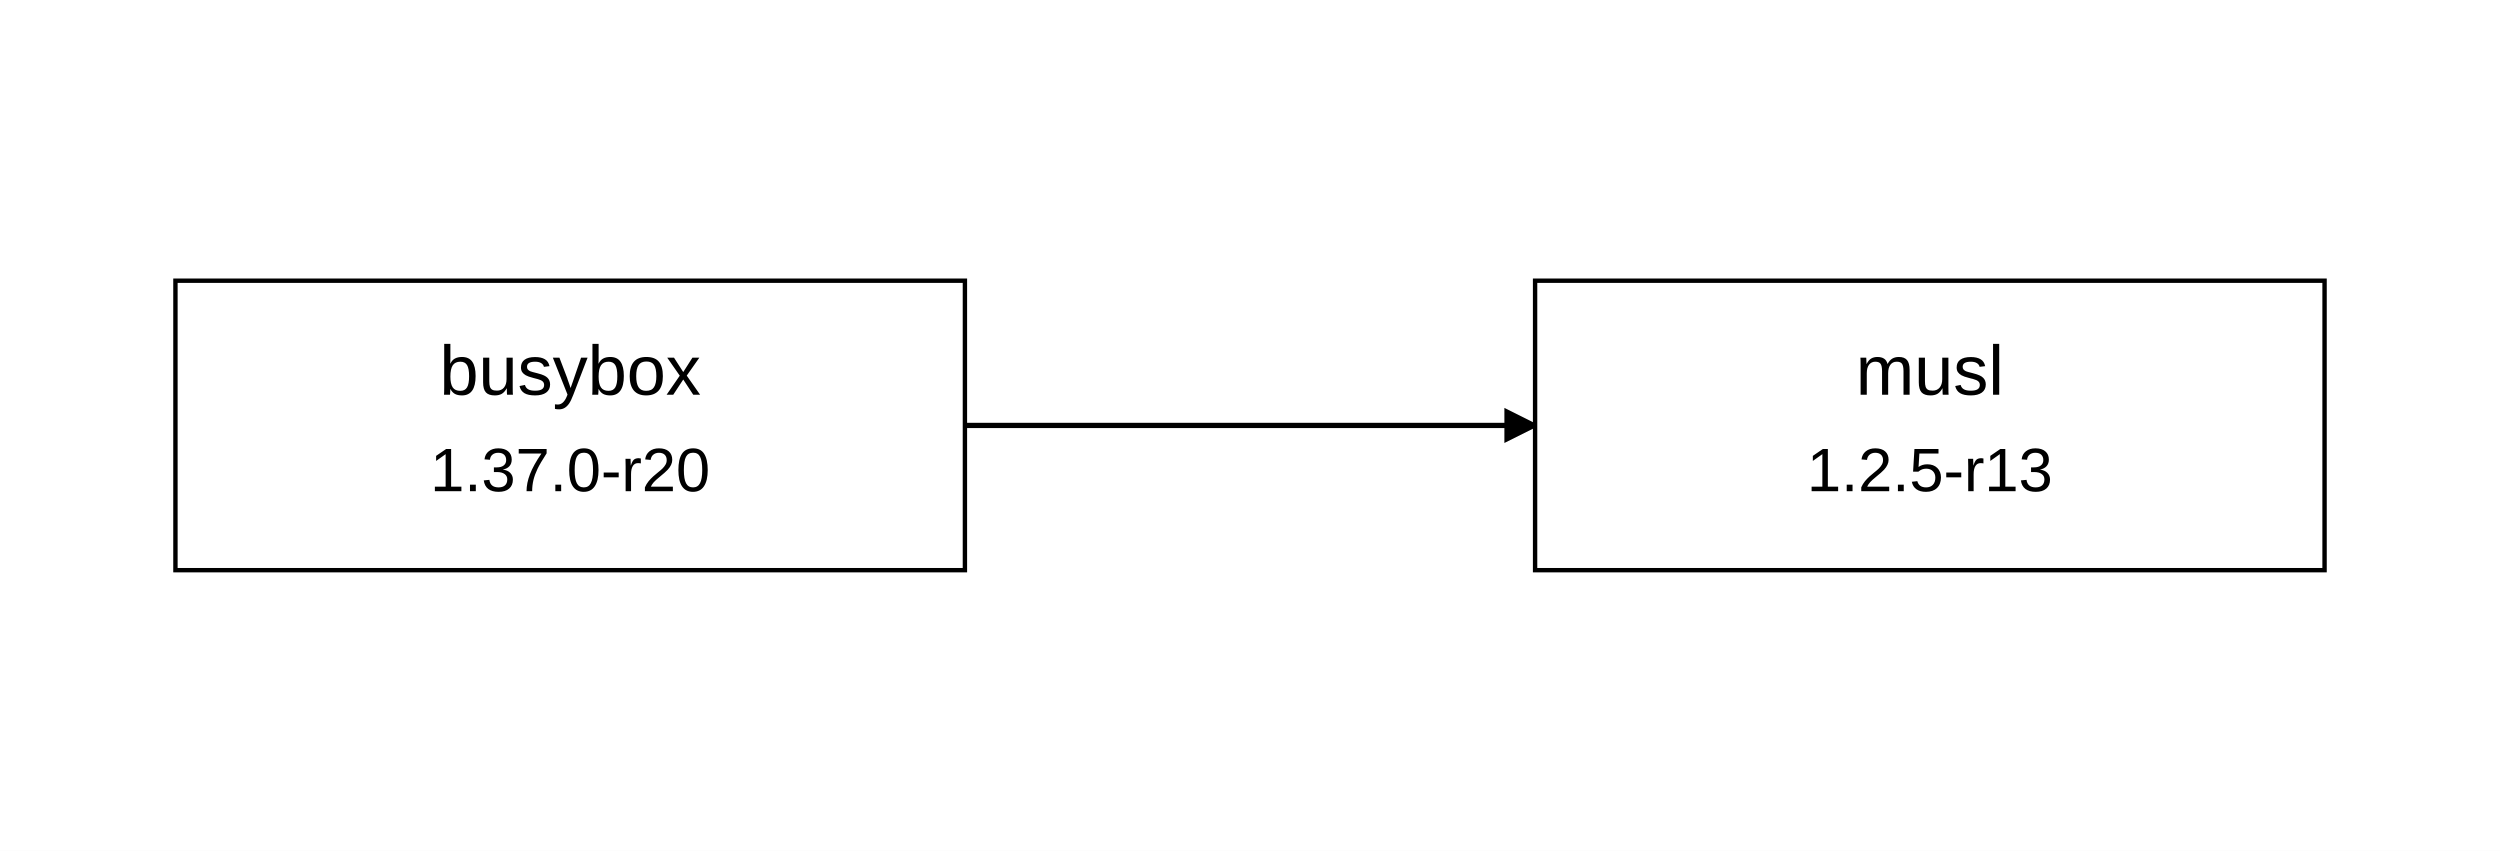
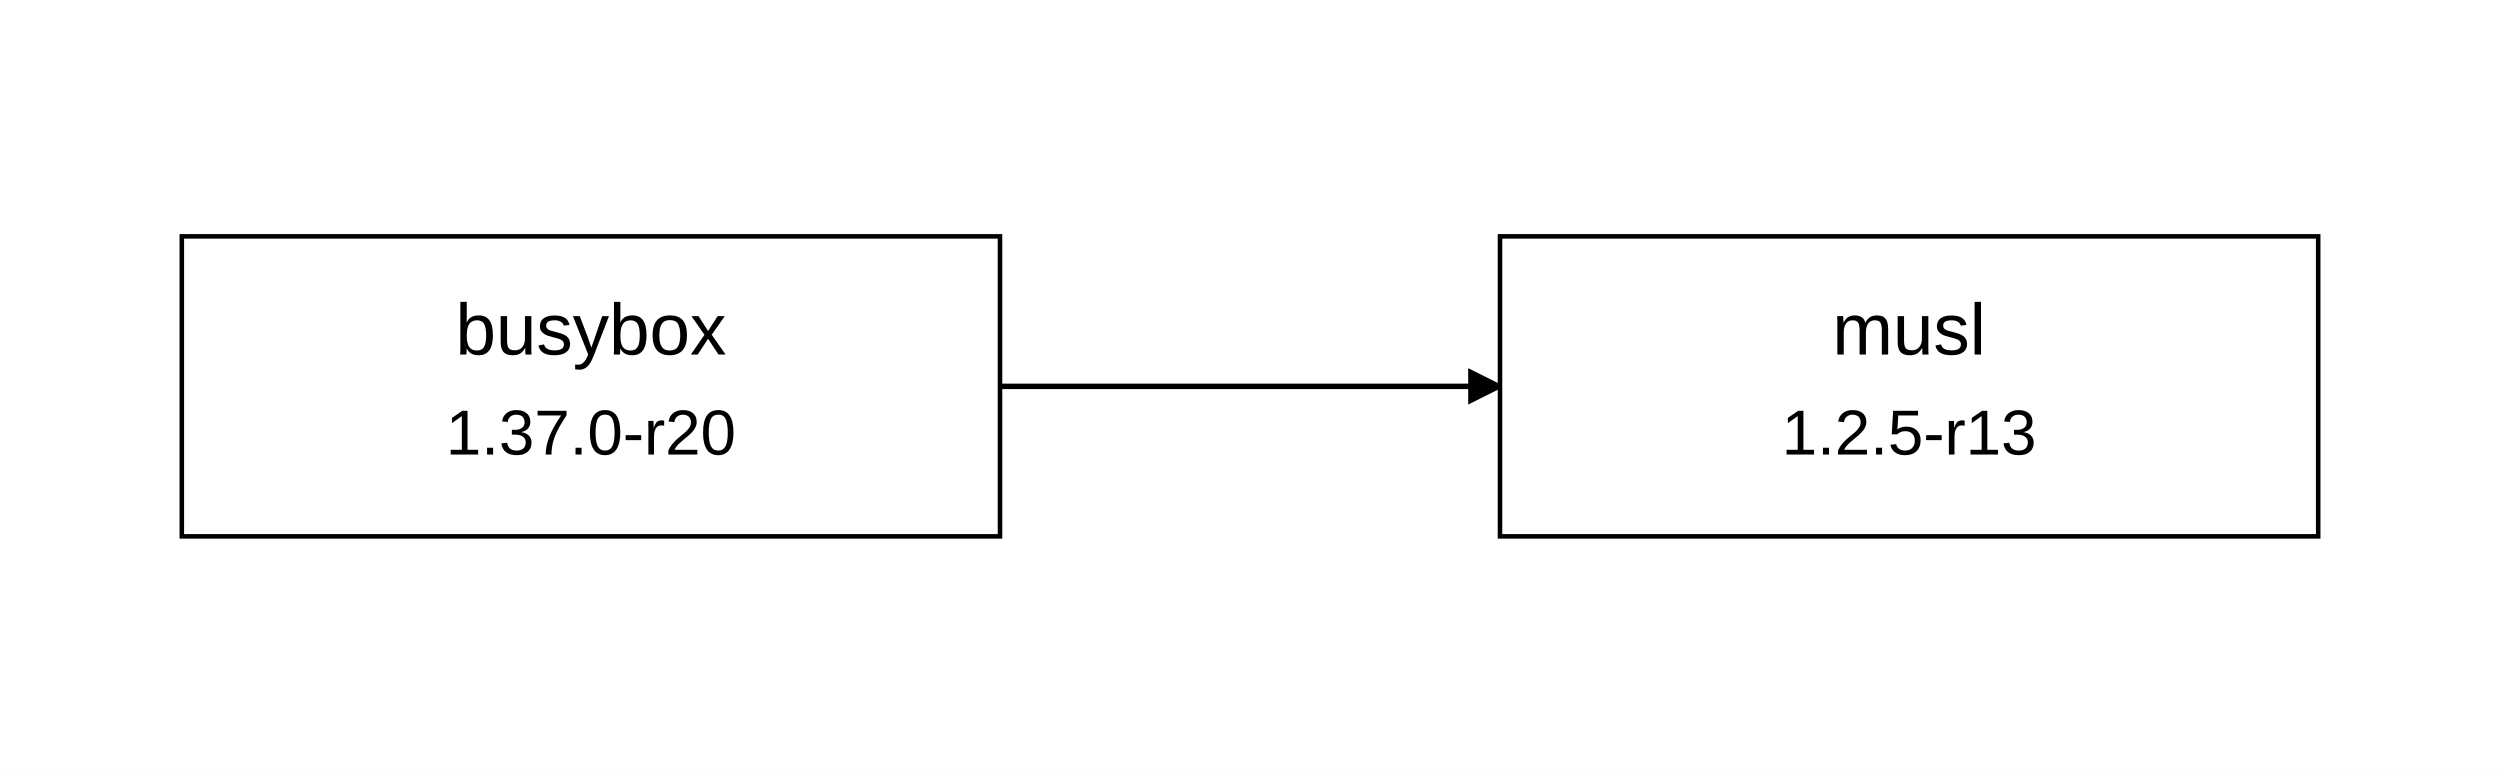
- <svg xmlns="http://www.w3.org/2000/svg" viewBox="0 0 570 194" role="img">
-   <rect width="570" height="194" fill="white" />
+ <svg xmlns="http://www.w3.org/2000/svg" viewBox="0 0 550 170" role="img">
+   <rect width="550" height="170" fill="white" />
  <defs>
    <marker id="arrow" markerWidth="8" markerHeight="8" refX="7" refY="4" orient="auto" markerUnits="userSpaceOnUse">
      <path d="M0,0 L8,4 L0,8 Z" fill="black" />
    </marker>
  </defs>
-   <polyline points="220,97 244,97 244,97 350,97" fill="none" stroke="black" stroke-width="1.2" marker-end="url(#arrow)" />
-   <rect x="40" y="64" width="180" height="66" fill="white" stroke="black" />
-   <text x="130" y="90" text-anchor="middle" fill="black" font-family="Arial, sans-serif" font-size="16">busybox</text>
-   <text x="130" y="112" text-anchor="middle" fill="black" font-family="Arial, sans-serif" font-size="14">1.37.0-r20</text>
-   <rect x="350" y="64" width="180" height="66" fill="white" stroke="black" />
-   <text x="440" y="90" text-anchor="middle" fill="black" font-family="Arial, sans-serif" font-size="16">musl</text>
-   <text x="440" y="112" text-anchor="middle" fill="black" font-family="Arial, sans-serif" font-size="14">1.2.5-r13</text>
+   <polyline points="220,85 275,85 275,85 330,85" fill="none" stroke="black" stroke-width="1.2" marker-end="url(#arrow)" />
+   <rect x="40" y="52" width="180" height="66" fill="white" stroke="black" />
+   <text x="130" y="78" text-anchor="middle" fill="black" font-family="Arial, sans-serif" font-size="16">busybox</text>
+   <text x="130" y="100" text-anchor="middle" fill="black" font-family="Arial, sans-serif" font-size="14">1.37.0-r20</text>
+   <rect x="330" y="52" width="180" height="66" fill="white" stroke="black" />
+   <text x="420" y="78" text-anchor="middle" fill="black" font-family="Arial, sans-serif" font-size="16">musl</text>
+   <text x="420" y="100" text-anchor="middle" fill="black" font-family="Arial, sans-serif" font-size="14">1.2.5-r13</text>
</svg>
